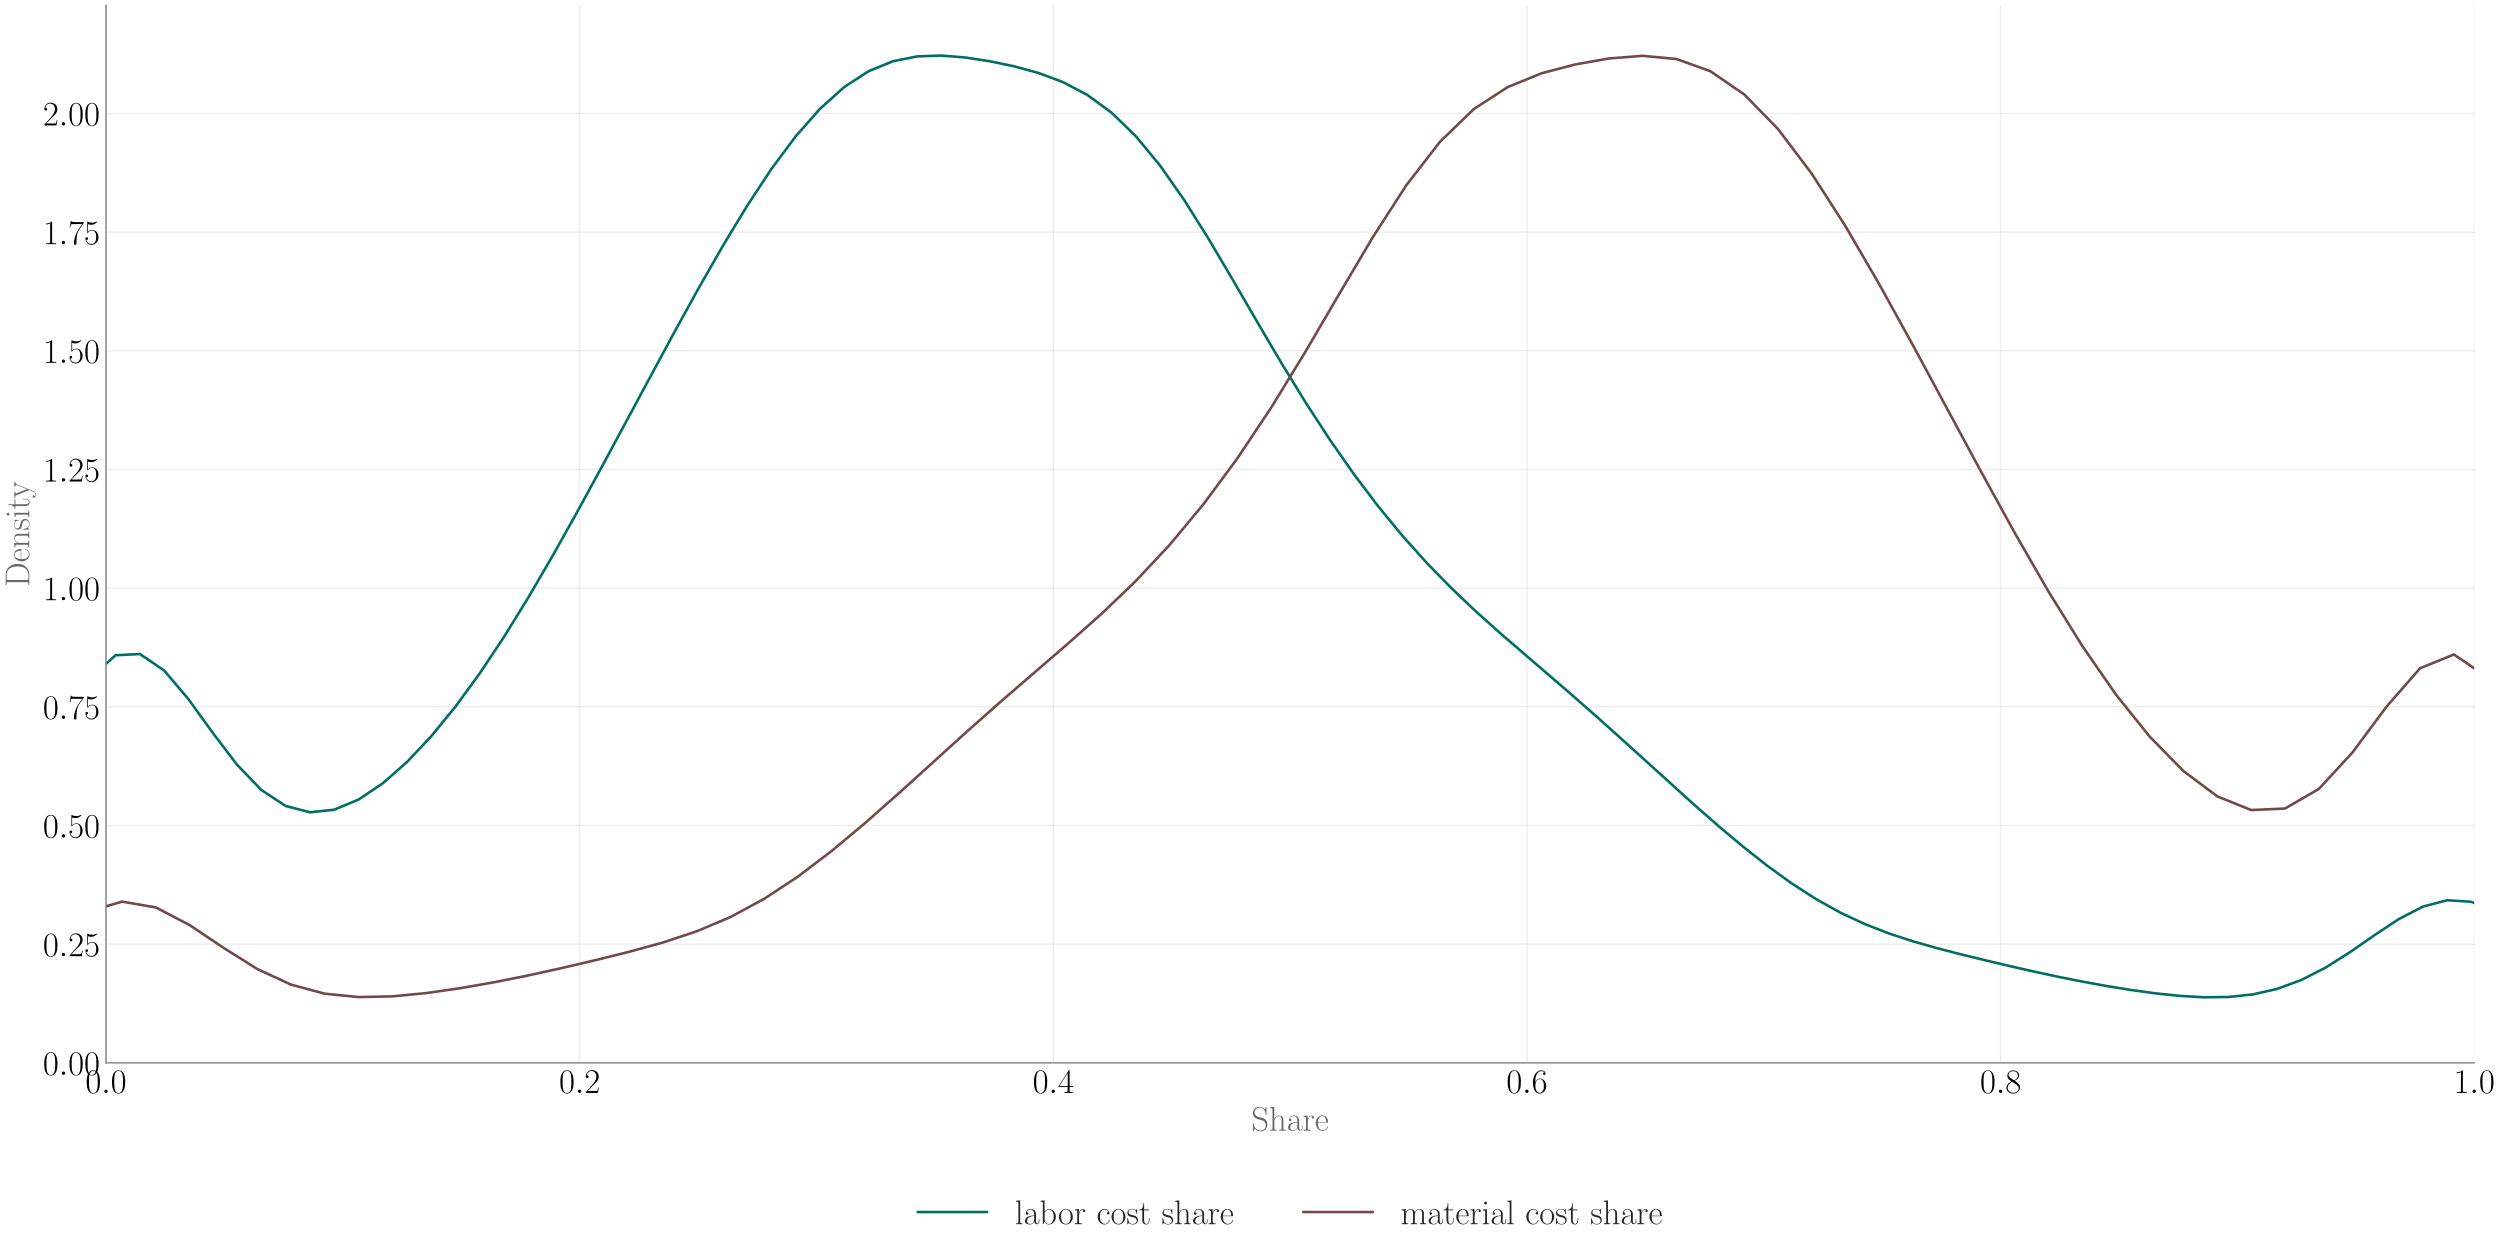
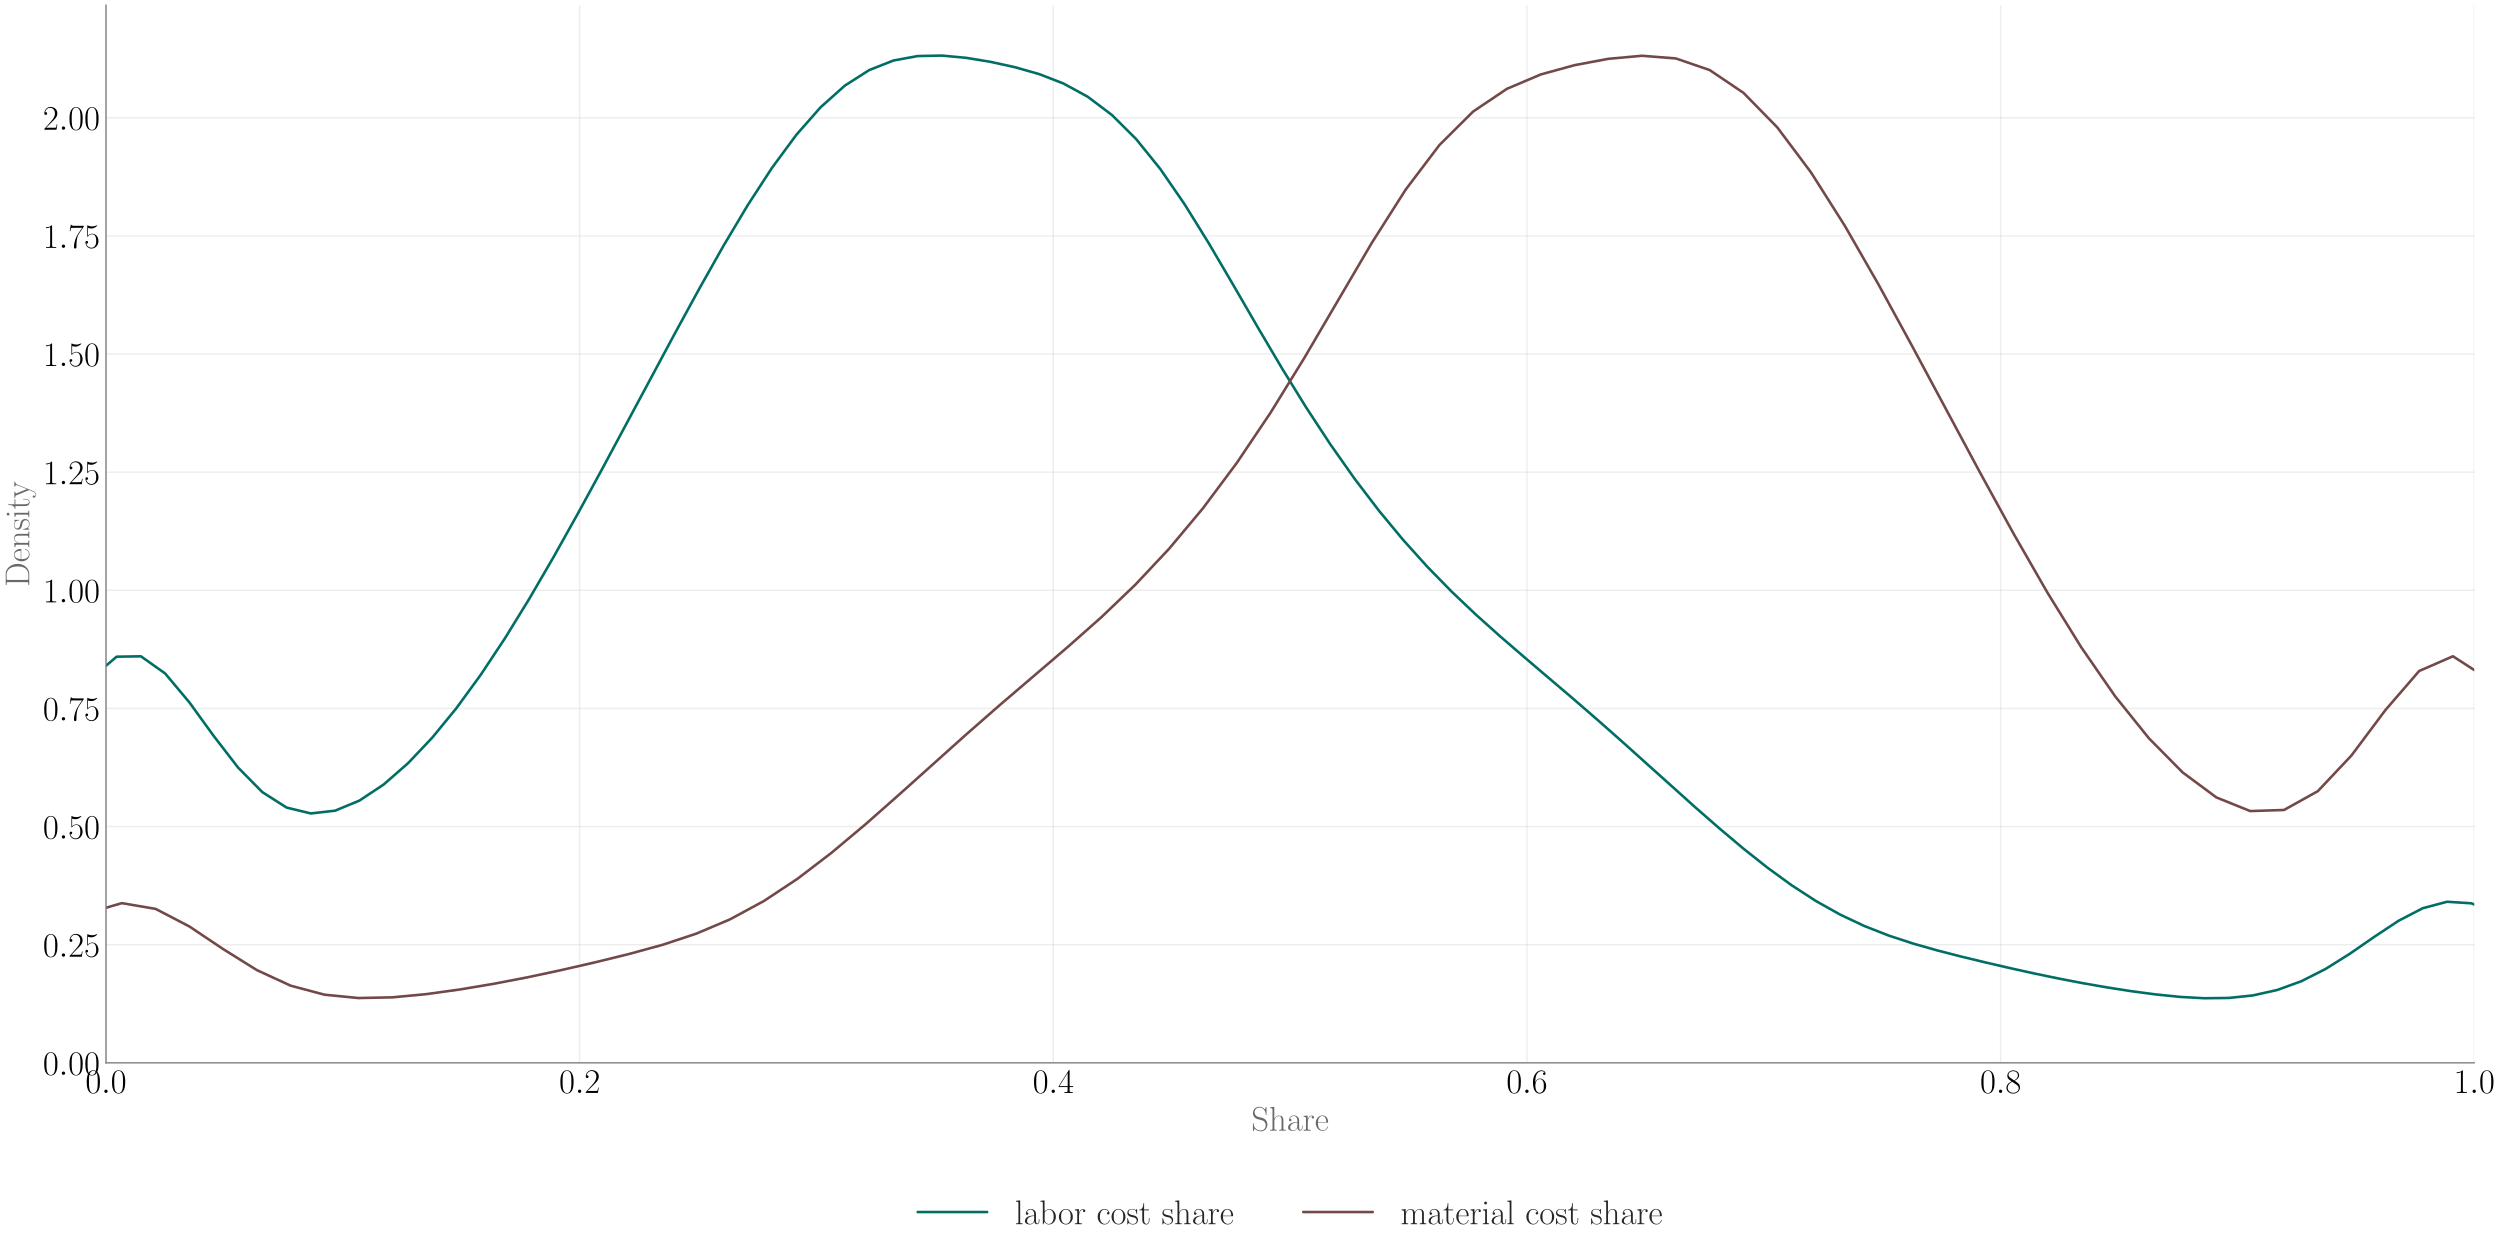
<svg xmlns="http://www.w3.org/2000/svg" xmlns:xlink="http://www.w3.org/1999/xlink" width="1440pt" height="720pt" viewBox="0 0 1440 720" version="1.1">
  <defs>
    <style type="text/css">*{stroke-linejoin: round; stroke-linecap: butt}</style>
  </defs>
  <g id="figure_1">
    <g id="patch_1">
      <path d="M 0 720  L 1440 720  L 1440 0  L 0 0  z " style="fill: #ffffff" />
    </g>
    <g id="axes_1">
      <g id="patch_2">
        <path d="M 61.047 612.198  L 1425.152 612.198  L 1425.152 3  L 61.047 3  z " style="fill: #ffffff" />
      </g>
      <g id="matplotlib.axis_1">
        <g id="xtick_1">
          <g id="line2d_1">
-             <path d="M 61.047 612.198  L 61.047 3  " clip-path="url(#pdbf2d3a4cf)" style="fill: none; stroke: #cccccc; stroke-opacity: 0.35; stroke-width: 0.8; stroke-linecap: round" />
+             <path d="M 61.047 612.198  L 61.047 3  " clip-path="url(#p438cb0ad70)" style="fill: none; stroke: #cccccc; stroke-opacity: 0.35; stroke-width: 0.8; stroke-linecap: round" />
          </g>
          <g id="text_1">
            <g transform="translate(49.19878 629.5353) scale(0.2 -0.2)">
              <defs>
                <path id="CMR17-30" d="M 2688 2025  C 2688 2416 2682 3080 2413 3591  C 2176 4039 1798 4198 1466 4198  C 1158 4198 768 4058 525 3597  C 269 3118 243 2524 243 2025  C 243 1661 250 1106 448 619  C 723 -39 1216 -128 1466 -128  C 1760 -128 2208 -7 2470 600  C 2662 1042 2688 1559 2688 2025  z M 1466 -26  C 1056 -26 813 325 723 812  C 653 1188 653 1738 653 2096  C 653 2588 653 2997 736 3387  C 858 3929 1216 4096 1466 4096  C 1728 4096 2067 3923 2189 3400  C 2272 3036 2278 2607 2278 2096  C 2278 1680 2278 1169 2202 792  C 2067 95 1690 -26 1466 -26  z " transform="scale(0.015625)" />
                <path id="CMMI12-3a" d="M 1178 307  C 1178 492 1024 619 870 619  C 685 619 557 466 557 313  C 557 128 710 0 864 0  C 1050 0 1178 153 1178 307  z " transform="scale(0.015625)" />
              </defs>
              <use xlink:href="#CMR17-30" transform="scale(0.996264)" />
              <use xlink:href="#CMMI12-3a" transform="translate(45.69048 0) scale(0.996264)" />
              <use xlink:href="#CMR17-30" transform="translate(72.78765 0) scale(0.996264)" />
            </g>
          </g>
        </g>
        <g id="xtick_2">
          <g id="line2d_2">
-             <path d="M 333.868 612.198  L 333.868 3  " clip-path="url(#pdbf2d3a4cf)" style="fill: none; stroke: #cccccc; stroke-opacity: 0.35; stroke-width: 0.8; stroke-linecap: round" />
+             <path d="M 333.868 612.198  L 333.868 3  " clip-path="url(#p438cb0ad70)" style="fill: none; stroke: #cccccc; stroke-opacity: 0.35; stroke-width: 0.8; stroke-linecap: round" />
          </g>
          <g id="text_2">
            <g transform="translate(322.0199 629.5353) scale(0.2 -0.2)">
              <defs>
                <path id="CMR17-32" d="M 2669 989  L 2554 989  C 2490 536 2438 459 2413 420  C 2381 369 1920 369 1830 369  L 602 369  C 832 619 1280 1072 1824 1597  C 2214 1967 2669 2402 2669 3035  C 2669 3790 2067 4224 1395 4224  C 691 4224 262 3604 262 3030  C 262 2780 448 2748 525 2748  C 589 2748 781 2787 781 3010  C 781 3207 614 3264 525 3264  C 486 3264 448 3258 422 3245  C 544 3790 915 4058 1306 4058  C 1862 4058 2227 3617 2227 3035  C 2227 2479 1901 2000 1536 1584  L 262 146  L 262 0  L 2515 0  L 2669 989  z " transform="scale(0.015625)" />
              </defs>
              <use xlink:href="#CMR17-30" transform="scale(0.996264)" />
              <use xlink:href="#CMMI12-3a" transform="translate(45.69048 0) scale(0.996264)" />
              <use xlink:href="#CMR17-32" transform="translate(72.78765 0) scale(0.996264)" />
            </g>
          </g>
        </g>
        <g id="xtick_3">
          <g id="line2d_3">
-             <path d="M 606.689 612.198  L 606.689 3  " clip-path="url(#pdbf2d3a4cf)" style="fill: none; stroke: #cccccc; stroke-opacity: 0.35; stroke-width: 0.8; stroke-linecap: round" />
+             <path d="M 606.689 612.198  L 606.689 3  " clip-path="url(#p438cb0ad70)" style="fill: none; stroke: #cccccc; stroke-opacity: 0.35; stroke-width: 0.8; stroke-linecap: round" />
          </g>
          <g id="text_3">
            <g transform="translate(594.8409 629.5353) scale(0.2 -0.2)">
              <defs>
                <path id="CMR17-34" d="M 2150 4122  C 2150 4256 2144 4256 2029 4256  L 128 1254  L 128 1088  L 1779 1088  L 1779 457  C 1779 224 1766 160 1318 160  L 1197 160  L 1197 0  C 1402 0 1747 0 1965 0  C 2182 0 2528 0 2733 0  L 2733 160  L 2611 160  C 2163 160 2150 224 2150 457  L 2150 1088  L 2803 1088  L 2803 1254  L 2150 1254  L 2150 4122  z M 1798 3703  L 1798 1254  L 256 1254  L 1798 3703  z " transform="scale(0.015625)" />
              </defs>
              <use xlink:href="#CMR17-30" transform="scale(0.996264)" />
              <use xlink:href="#CMMI12-3a" transform="translate(45.69048 0) scale(0.996264)" />
              <use xlink:href="#CMR17-34" transform="translate(72.78765 0) scale(0.996264)" />
            </g>
          </g>
        </g>
        <g id="xtick_4">
          <g id="line2d_4">
-             <path d="M 879.51 612.198  L 879.51 3  " clip-path="url(#pdbf2d3a4cf)" style="fill: none; stroke: #cccccc; stroke-opacity: 0.35; stroke-width: 0.8; stroke-linecap: round" />
+             <path d="M 879.51 612.198  L 879.51 3  " clip-path="url(#p438cb0ad70)" style="fill: none; stroke: #cccccc; stroke-opacity: 0.35; stroke-width: 0.8; stroke-linecap: round" />
          </g>
          <g id="text_4">
            <g transform="translate(867.662 629.5353) scale(0.2 -0.2)">
              <defs>
                <path id="CMR17-36" d="M 678 2176  C 678 3690 1395 4032 1811 4032  C 1946 4032 2272 4009 2400 3776  C 2298 3776 2106 3776 2106 3553  C 2106 3381 2246 3323 2336 3323  C 2394 3323 2566 3348 2566 3560  C 2566 3954 2246 4179 1805 4179  C 1043 4179 243 3390 243 1984  C 243 253 966 -128 1478 -128  C 2099 -128 2688 427 2688 1283  C 2688 2081 2170 2662 1517 2662  C 1126 2662 838 2407 678 1960  L 678 2176  z M 1478 25  C 691 25 691 1200 691 1436  C 691 1896 909 2560 1504 2560  C 1613 2560 1926 2560 2138 2120  C 2253 1870 2253 1609 2253 1289  C 2253 944 2253 690 2118 434  C 1978 171 1773 25 1478 25  z " transform="scale(0.015625)" />
              </defs>
              <use xlink:href="#CMR17-30" transform="scale(0.996264)" />
              <use xlink:href="#CMMI12-3a" transform="translate(45.69048 0) scale(0.996264)" />
              <use xlink:href="#CMR17-36" transform="translate(72.78765 0) scale(0.996264)" />
            </g>
          </g>
        </g>
        <g id="xtick_5">
          <g id="line2d_5">
-             <path d="M 1152.331 612.198  L 1152.331 3  " clip-path="url(#pdbf2d3a4cf)" style="fill: none; stroke: #cccccc; stroke-opacity: 0.35; stroke-width: 0.8; stroke-linecap: round" />
+             <path d="M 1152.331 612.198  L 1152.331 3  " clip-path="url(#p438cb0ad70)" style="fill: none; stroke: #cccccc; stroke-opacity: 0.35; stroke-width: 0.8; stroke-linecap: round" />
          </g>
          <g id="text_5">
            <g transform="translate(1140.483 629.5353) scale(0.2 -0.2)">
              <defs>
                <path id="CMR17-38" d="M 1741 2264  C 2144 2467 2554 2773 2554 3263  C 2554 3841 1990 4179 1472 4179  C 890 4179 378 3759 378 3180  C 378 3021 416 2747 666 2505  C 730 2442 998 2251 1171 2130  C 883 1983 211 1634 211 934  C 211 279 838 -128 1459 -128  C 2144 -128 2720 362 2720 1010  C 2720 1590 2330 1857 2074 2029  L 1741 2264  z M 902 2822  C 851 2854 595 3051 595 3351  C 595 3739 998 4032 1459 4032  C 1965 4032 2336 3676 2336 3262  C 2336 2669 1670 2331 1638 2331  C 1632 2331 1626 2331 1574 2370  L 902 2822  z M 2080 1519  C 2176 1449 2483 1240 2483 851  C 2483 381 2010 25 1472 25  C 890 25 448 438 448 940  C 448 1443 838 1862 1280 2060  L 2080 1519  z " transform="scale(0.015625)" />
              </defs>
              <use xlink:href="#CMR17-30" transform="scale(0.996264)" />
              <use xlink:href="#CMMI12-3a" transform="translate(45.69048 0) scale(0.996264)" />
              <use xlink:href="#CMR17-38" transform="translate(72.78765 0) scale(0.996264)" />
            </g>
          </g>
        </g>
        <g id="xtick_6">
          <g id="line2d_6">
-             <path d="M 1425.152 612.198  L 1425.152 3  " clip-path="url(#pdbf2d3a4cf)" style="fill: none; stroke: #cccccc; stroke-opacity: 0.35; stroke-width: 0.8; stroke-linecap: round" />
+             <path d="M 1425.152 612.198  L 1425.152 3  " clip-path="url(#p438cb0ad70)" style="fill: none; stroke: #cccccc; stroke-opacity: 0.35; stroke-width: 0.8; stroke-linecap: round" />
          </g>
          <g id="text_6">
            <g transform="translate(1413.304 629.5353) scale(0.2 -0.2)">
              <defs>
                <path id="CMR17-31" d="M 1702 4058  C 1702 4192 1696 4192 1606 4192  C 1357 3916 979 3827 621 3827  C 602 3827 570 3827 563 3808  C 557 3795 557 3782 557 3648  C 755 3648 1088 3686 1344 3839  L 1344 461  C 1344 236 1331 160 781 160  L 589 160  L 589 0  C 896 0 1216 0 1523 0  C 1830 0 2150 0 2458 0  L 2458 160  L 2266 160  C 1715 160 1702 230 1702 458  L 1702 4058  z " transform="scale(0.015625)" />
              </defs>
              <use xlink:href="#CMR17-31" transform="scale(0.996264)" />
              <use xlink:href="#CMMI12-3a" transform="translate(45.69048 0) scale(0.996264)" />
              <use xlink:href="#CMR17-30" transform="translate(72.78765 0) scale(0.996264)" />
            </g>
          </g>
        </g>
        <g id="text_7">
          <g style="fill: #696969" transform="translate(720.7745 651.2479) scale(0.2 -0.2)">
            <defs>
              <path id="CMR17-53" d="M 2803 4290  C 2803 4404 2797 4411 2758 4411  C 2720 4411 2707 4385 2682 4328  L 2490 3907  C 2246 4257 1875 4416 1472 4416  C 819 4416 294 3901 294 3253  C 294 3056 339 2776 557 2510  C 794 2218 1018 2167 1530 2033  C 1722 1982 2042 1899 2106 1874  C 2470 1722 2662 1341 2662 985  C 2662 527 2336 38 1779 38  C 1094 38 454 419 410 1311  C 403 1413 397 1419 352 1419  C 301 1419 294 1413 294 1285  L 294 -1  C 294 -115 301 -122 339 -122  C 384 -122 397 -90 486 108  C 493 127 493 140 614 381  C 934 -39 1472 -128 1779 -128  C 2477 -128 2970 451 2970 1124  C 2970 1454 2848 1708 2778 1823  C 2509 2230 2221 2306 1914 2382  C 1869 2402 1856 2402 1498 2490  C 1152 2579 1005 2624 845 2796  C 666 2992 602 3196 602 3399  C 602 3812 934 4263 1478 4263  C 2157 4263 2579 3786 2675 2993  C 2694 2878 2701 2872 2746 2872  C 2803 2872 2803 2891 2803 2999  L 2803 4290  z " transform="scale(0.015625)" />
              <path id="CMR17-68" d="M 2656 1933  C 2656 2259 2592 2790 1837 2790  C 1312 2790 1056 2368 979 2157  L 973 2157  L 973 4396  L 211 4326  L 211 4160  C 589 4160 646 4122 646 3817  L 646 426  C 646 184 621 153 211 153  L 211 -13  C 365 0 646 0 813 0  C 979 0 1267 0 1421 -13  L 1421 153  C 1011 153 986 178 986 428  L 986 1658  C 986 2247 1344 2688 1792 2688  C 2266 2688 2317 2266 2317 1958  L 2317 428  C 2317 184 2291 153 1882 153  L 1882 -13  C 2035 0 2317 0 2483 0  C 2650 0 2938 0 3091 -13  L 3091 153  C 2682 153 2656 178 2656 428  L 2656 1933  z " transform="scale(0.015625)" />
              <path id="CMR17-61" d="M 2304 1653  C 2304 2072 2304 2294 2035 2543  C 1798 2752 1523 2816 1306 2816  C 800 2816 435 2407 435 1971  C 435 1728 627 1728 666 1728  C 749 1728 896 1778 896 1954  C 896 2112 774 2181 666 2181  C 640 2181 608 2174 589 2168  C 723 2592 1069 2714 1293 2714  C 1613 2714 1965 2429 1965 1885  L 1965 1600  C 1587 1600 1133 1549 774 1357  C 371 1133 256 813 256 570  C 256 77 832 -64 1171 -64  C 1523 -64 1850 139 1990 511  C 2003 233 2182 -18 2464 -18  C 2598 -18 2938 70 2938 567  L 2938 920  L 2822 920  L 2822 562  C 2822 178 2650 128 2566 128  C 2304 128 2304 458 2304 738  L 2304 1653  z M 1965 870  C 1965 317 1568 38 1216 38  C 896 38 646 275 646 570  C 646 761 730 1100 1101 1305  C 1408 1478 1760 1504 1965 1504  L 1965 870  z " transform="scale(0.015625)" />
              <path id="CMR17-72" d="M 960 1497  C 960 2112 1222 2688 1702 2688  C 1747 2688 1792 2682 1837 2662  C 1837 2662 1696 2617 1696 2452  C 1696 2298 1818 2234 1914 2234  C 1990 2234 2131 2279 2131 2458  C 2131 2663 1926 2790 1709 2790  C 1222 2790 1011 2317 947 2093  L 941 2093  L 941 2790  L 198 2720  L 198 2554  C 576 2554 634 2515 634 2208  L 634 428  C 634 184 608 153 198 153  L 198 -13  C 352 0 646 0 813 0  C 998 0 1325 0 1498 -13  L 1498 153  C 1037 153 960 153 960 440  L 960 1497  z " transform="scale(0.015625)" />
              <path id="CMR17-65" d="M 2438 1472  C 2464 1498 2464 1511 2464 1576  C 2464 2238 2118 2816 1389 2816  C 710 2816 173 2169 173 1383  C 173 551 781 -64 1459 -64  C 2176 -64 2458 607 2458 740  C 2458 784 2419 784 2406 784  C 2362 784 2355 771 2330 696  C 2189 265 1837 51 1504 51  C 1229 51 954 203 781 480  C 582 803 582 1176 582 1472  L 2438 1472  z M 589 1568  C 634 2505 1126 2714 1382 2714  C 1818 2714 2112 2297 2118 1568  L 589 1568  z " transform="scale(0.015625)" />
            </defs>
            <use xlink:href="#CMR17-53" transform="scale(0.996264)" />
            <use xlink:href="#CMR17-68" transform="translate(50.89537 0) scale(0.996264)" />
            <use xlink:href="#CMR17-61" transform="translate(101.7907 0) scale(0.996264)" />
            <use xlink:href="#CMR17-72" transform="translate(147.4812 0) scale(0.996264)" />
            <use xlink:href="#CMR17-65" transform="translate(182.762 0) scale(0.996264)" />
          </g>
        </g>
      </g>
      <g id="matplotlib.axis_2">
        <g id="ytick_1">
          <g id="line2d_7">
-             <path d="M 61.047 612.198  L 1425.152 612.198  " clip-path="url(#pdbf2d3a4cf)" style="fill: none; stroke: #cccccc; stroke-opacity: 0.35; stroke-width: 0.8; stroke-linecap: round" />
+             <path d="M 61.047 612.198  L 1425.152 612.198  " clip-path="url(#p438cb0ad70)" style="fill: none; stroke: #cccccc; stroke-opacity: 0.35; stroke-width: 0.8; stroke-linecap: round" />
          </g>
          <g id="text_8">
            <g transform="translate(24.71287 619.1168) scale(0.2 -0.2)">
              <use xlink:href="#CMR17-30" transform="scale(0.996264)" />
              <use xlink:href="#CMMI12-3a" transform="translate(45.69048 0) scale(0.996264)" />
              <use xlink:href="#CMR17-30" transform="translate(72.78765 0) scale(0.996264)" />
              <use xlink:href="#CMR17-30" transform="translate(118.4781 0) scale(0.996264)" />
            </g>
          </g>
        </g>
        <g id="ytick_2">
          <g id="line2d_8">
-             <path d="M 61.047 543.844  L 1425.152 543.844  " clip-path="url(#pdbf2d3a4cf)" style="fill: none; stroke: #cccccc; stroke-opacity: 0.35; stroke-width: 0.8; stroke-linecap: round" />
+             <path d="M 61.047 544.151  L 1425.152 544.151  " clip-path="url(#p438cb0ad70)" style="fill: none; stroke: #cccccc; stroke-opacity: 0.35; stroke-width: 0.8; stroke-linecap: round" />
          </g>
          <g id="text_9">
-             <g transform="translate(24.71287 550.7623) scale(0.2 -0.2)">
+             <g transform="translate(24.71287 551.0694) scale(0.2 -0.2)">
              <defs>
                <path id="CMR17-35" d="M 730 3692  C 794 3666 1056 3584 1325 3584  C 1920 3584 2246 3911 2432 4100  C 2432 4157 2432 4192 2394 4192  C 2387 4192 2374 4192 2323 4163  C 2099 4058 1837 3973 1517 3973  C 1325 3973 1037 3999 723 4139  C 653 4171 640 4171 634 4171  C 602 4171 595 4164 595 4037  L 595 2203  C 595 2089 595 2057 659 2057  C 691 2057 704 2070 736 2114  C 941 2401 1222 2522 1542 2522  C 1766 2522 2246 2382 2246 1289  C 2246 1085 2246 715 2054 421  C 1894 159 1645 25 1370 25  C 947 25 518 320 403 814  C 429 807 480 795 506 795  C 589 795 749 840 749 1038  C 749 1210 627 1280 506 1280  C 358 1280 262 1190 262 1011  C 262 454 704 -128 1382 -128  C 2042 -128 2669 440 2669 1264  C 2669 2030 2170 2624 1549 2624  C 1222 2624 947 2503 730 2274  L 730 3692  z " transform="scale(0.015625)" />
              </defs>
              <use xlink:href="#CMR17-30" transform="scale(0.996264)" />
              <use xlink:href="#CMMI12-3a" transform="translate(45.69048 0) scale(0.996264)" />
              <use xlink:href="#CMR17-32" transform="translate(72.78765 0) scale(0.996264)" />
              <use xlink:href="#CMR17-35" transform="translate(118.4781 0) scale(0.996264)" />
            </g>
          </g>
        </g>
        <g id="ytick_3">
          <g id="line2d_9">
-             <path d="M 61.047 475.489  L 1425.152 475.489  " clip-path="url(#pdbf2d3a4cf)" style="fill: none; stroke: #cccccc; stroke-opacity: 0.35; stroke-width: 0.8; stroke-linecap: round" />
+             <path d="M 61.047 476.104  L 1425.152 476.104  " clip-path="url(#p438cb0ad70)" style="fill: none; stroke: #cccccc; stroke-opacity: 0.35; stroke-width: 0.8; stroke-linecap: round" />
          </g>
          <g id="text_10">
-             <g transform="translate(24.71287 482.4079) scale(0.2 -0.2)">
+             <g transform="translate(24.71287 483.0221) scale(0.2 -0.2)">
              <use xlink:href="#CMR17-30" transform="scale(0.996264)" />
              <use xlink:href="#CMMI12-3a" transform="translate(45.69048 0) scale(0.996264)" />
              <use xlink:href="#CMR17-35" transform="translate(72.78765 0) scale(0.996264)" />
              <use xlink:href="#CMR17-30" transform="translate(118.4781 0) scale(0.996264)" />
            </g>
          </g>
        </g>
        <g id="ytick_4">
          <g id="line2d_10">
-             <path d="M 61.047 407.135  L 1425.152 407.135  " clip-path="url(#pdbf2d3a4cf)" style="fill: none; stroke: #cccccc; stroke-opacity: 0.35; stroke-width: 0.8; stroke-linecap: round" />
+             <path d="M 61.047 408.056  L 1425.152 408.056  " clip-path="url(#p438cb0ad70)" style="fill: none; stroke: #cccccc; stroke-opacity: 0.35; stroke-width: 0.8; stroke-linecap: round" />
          </g>
          <g id="text_11">
-             <g transform="translate(24.71287 414.0534) scale(0.2 -0.2)">
+             <g transform="translate(24.71287 414.9747) scale(0.2 -0.2)">
              <defs>
                <path id="CMR17-37" d="M 2886 3941  L 2886 4081  L 1382 4081  C 634 4081 621 4165 595 4288  L 480 4288  L 294 3094  L 410 3094  C 429 3215 474 3540 550 3661  C 589 3712 1062 3712 1171 3712  L 2579 3712  L 1869 2661  C 1395 1954 1069 999 1069 165  C 1069 89 1069 -128 1299 -128  C 1530 -128 1530 89 1530 171  L 1530 465  C 1530 1508 1709 2196 2003 2636  L 2886 3941  z " transform="scale(0.015625)" />
              </defs>
              <use xlink:href="#CMR17-30" transform="scale(0.996264)" />
              <use xlink:href="#CMMI12-3a" transform="translate(45.69048 0) scale(0.996264)" />
              <use xlink:href="#CMR17-37" transform="translate(72.78765 0) scale(0.996264)" />
              <use xlink:href="#CMR17-35" transform="translate(118.4781 0) scale(0.996264)" />
            </g>
          </g>
        </g>
        <g id="ytick_5">
          <g id="line2d_11">
-             <path d="M 61.047 338.78  L 1425.152 338.78  " clip-path="url(#pdbf2d3a4cf)" style="fill: none; stroke: #cccccc; stroke-opacity: 0.35; stroke-width: 0.8; stroke-linecap: round" />
+             <path d="M 61.047 340.009  L 1425.152 340.009  " clip-path="url(#p438cb0ad70)" style="fill: none; stroke: #cccccc; stroke-opacity: 0.35; stroke-width: 0.8; stroke-linecap: round" />
          </g>
          <g id="text_12">
-             <g transform="translate(24.71287 345.699) scale(0.2 -0.2)">
+             <g transform="translate(24.71287 346.9274) scale(0.2 -0.2)">
              <use xlink:href="#CMR17-31" transform="scale(0.996264)" />
              <use xlink:href="#CMMI12-3a" transform="translate(45.69048 0) scale(0.996264)" />
              <use xlink:href="#CMR17-30" transform="translate(72.78765 0) scale(0.996264)" />
              <use xlink:href="#CMR17-30" transform="translate(118.4781 0) scale(0.996264)" />
            </g>
          </g>
        </g>
        <g id="ytick_6">
          <g id="line2d_12">
-             <path d="M 61.047 270.426  L 1425.152 270.426  " clip-path="url(#pdbf2d3a4cf)" style="fill: none; stroke: #cccccc; stroke-opacity: 0.35; stroke-width: 0.8; stroke-linecap: round" />
+             <path d="M 61.047 271.962  L 1425.152 271.962  " clip-path="url(#p438cb0ad70)" style="fill: none; stroke: #cccccc; stroke-opacity: 0.35; stroke-width: 0.8; stroke-linecap: round" />
          </g>
          <g id="text_13">
-             <g transform="translate(24.71287 277.3445) scale(0.2 -0.2)">
+             <g transform="translate(24.71287 278.88) scale(0.2 -0.2)">
              <use xlink:href="#CMR17-31" transform="scale(0.996264)" />
              <use xlink:href="#CMMI12-3a" transform="translate(45.69048 0) scale(0.996264)" />
              <use xlink:href="#CMR17-32" transform="translate(72.78765 0) scale(0.996264)" />
              <use xlink:href="#CMR17-35" transform="translate(118.4781 0) scale(0.996264)" />
            </g>
          </g>
        </g>
        <g id="ytick_7">
          <g id="line2d_13">
-             <path d="M 61.047 202.072  L 1425.152 202.072  " clip-path="url(#pdbf2d3a4cf)" style="fill: none; stroke: #cccccc; stroke-opacity: 0.35; stroke-width: 0.8; stroke-linecap: round" />
+             <path d="M 61.047 203.914  L 1425.152 203.914  " clip-path="url(#p438cb0ad70)" style="fill: none; stroke: #cccccc; stroke-opacity: 0.35; stroke-width: 0.8; stroke-linecap: round" />
          </g>
          <g id="text_14">
-             <g transform="translate(24.71287 208.99) scale(0.2 -0.2)">
+             <g transform="translate(24.71287 210.8327) scale(0.2 -0.2)">
              <use xlink:href="#CMR17-31" transform="scale(0.996264)" />
              <use xlink:href="#CMMI12-3a" transform="translate(45.69048 0) scale(0.996264)" />
              <use xlink:href="#CMR17-35" transform="translate(72.78765 0) scale(0.996264)" />
              <use xlink:href="#CMR17-30" transform="translate(118.4781 0) scale(0.996264)" />
            </g>
          </g>
        </g>
        <g id="ytick_8">
          <g id="line2d_14">
-             <path d="M 61.047 133.717  L 1425.152 133.717  " clip-path="url(#pdbf2d3a4cf)" style="fill: none; stroke: #cccccc; stroke-opacity: 0.35; stroke-width: 0.8; stroke-linecap: round" />
+             <path d="M 61.047 135.867  L 1425.152 135.867  " clip-path="url(#p438cb0ad70)" style="fill: none; stroke: #cccccc; stroke-opacity: 0.35; stroke-width: 0.8; stroke-linecap: round" />
          </g>
          <g id="text_15">
-             <g transform="translate(24.71287 140.6356) scale(0.2 -0.2)">
+             <g transform="translate(24.71287 142.7853) scale(0.2 -0.2)">
              <use xlink:href="#CMR17-31" transform="scale(0.996264)" />
              <use xlink:href="#CMMI12-3a" transform="translate(45.69048 0) scale(0.996264)" />
              <use xlink:href="#CMR17-37" transform="translate(72.78765 0) scale(0.996264)" />
              <use xlink:href="#CMR17-35" transform="translate(118.4781 0) scale(0.996264)" />
            </g>
          </g>
        </g>
        <g id="ytick_9">
          <g id="line2d_15">
-             <path d="M 61.047 65.363  L 1425.152 65.363  " clip-path="url(#pdbf2d3a4cf)" style="fill: none; stroke: #cccccc; stroke-opacity: 0.35; stroke-width: 0.8; stroke-linecap: round" />
+             <path d="M 61.047 67.819  L 1425.152 67.819  " clip-path="url(#p438cb0ad70)" style="fill: none; stroke: #cccccc; stroke-opacity: 0.35; stroke-width: 0.8; stroke-linecap: round" />
          </g>
          <g id="text_16">
-             <g transform="translate(24.71287 72.28112) scale(0.2 -0.2)">
+             <g transform="translate(24.71287 74.73796) scale(0.2 -0.2)">
              <use xlink:href="#CMR17-32" transform="scale(0.996264)" />
              <use xlink:href="#CMMI12-3a" transform="translate(45.69048 0) scale(0.996264)" />
              <use xlink:href="#CMR17-30" transform="translate(72.78765 0) scale(0.996264)" />
              <use xlink:href="#CMR17-30" transform="translate(118.4781 0) scale(0.996264)" />
            </g>
          </g>
        </g>
        <g id="text_17">
          <g style="fill: #696969" transform="translate(16.83724 337.9411) rotate(-90) scale(0.2 -0.2)">
            <defs>
              <path id="CMR17-44" d="M 333 4352  L 333 4186  C 774 4186 845 4186 845 3900  L 845 452  C 845 166 774 166 333 166  L 333 0  L 2368 0  C 3398 0 4224 943 4224 2141  C 4224 3346 3411 4352 2368 4352  L 333 4352  z M 1523 166  C 1267 166 1254 197 1254 414  L 1254 3938  C 1254 4155 1267 4186 1523 4186  L 2240 4186  C 2771 4186 3750 3874 3750 2141  C 3750 1242 3488 879 3366 707  C 3213 510 2848 166 2240 166  L 1523 166  z " transform="scale(0.015625)" />
              <path id="CMR17-6e" d="M 2656 1933  C 2656 2259 2592 2790 1837 2790  C 1331 2790 1069 2400 973 2144  L 966 2144  L 966 2790  L 211 2720  L 211 2554  C 589 2554 646 2515 646 2208  L 646 428  C 646 184 621 153 211 153  L 211 -13  C 365 0 646 0 813 0  C 979 0 1267 0 1421 -13  L 1421 153  C 1011 153 986 178 986 428  L 986 1658  C 986 2247 1344 2688 1792 2688  C 2266 2688 2317 2266 2317 1958  L 2317 428  C 2317 184 2291 153 1882 153  L 1882 -13  C 2035 0 2317 0 2483 0  C 2650 0 2938 0 3091 -13  L 3091 153  C 2682 153 2656 178 2656 428  L 2656 1933  z " transform="scale(0.015625)" />
              <path id="CMR17-73" d="M 1978 2697  C 1978 2813 1971 2819 1933 2819  C 1907 2819 1901 2813 1824 2717  C 1805 2691 1747 2626 1728 2601  C 1523 2819 1235 2819 1126 2819  C 416 2819 160 2447 160 2076  C 160 1498 813 1365 998 1325  C 1402 1243 1542 1217 1677 1101  C 1760 1025 1901 884 1901 654  C 1901 384 1747 38 1158 38  C 602 38 403 460 288 1021  C 269 1110 269 1117 218 1117  C 166 1117 160 1110 160 983  L 160 63  C 160 -51 166 -58 205 -58  C 237 -58 243 -51 275 0  C 314 57 410 211 448 276  C 576 103 800 -64 1158 -64  C 1792 -64 2131 283 2131 784  C 2131 1112 1958 1285 1875 1362  C 1683 1561 1459 1606 1190 1657  C 838 1735 390 1825 390 2217  C 390 2383 480 2737 1126 2737  C 1811 2737 1850 2094 1862 1888  C 1869 1856 1901 1849 1920 1849  C 1978 1849 1978 1869 1978 1978  L 1978 2697  z " transform="scale(0.015625)" />
              <path id="CMR17-69" d="M 992 3909  C 992 4049 877 4170 730 4170  C 589 4170 467 4056 467 3909  C 467 3769 582 3648 730 3648  C 870 3648 992 3763 992 3909  z M 243 2706  L 243 2541  C 602 2541 653 2502 653 2197  L 653 427  C 653 184 627 153 218 153  L 218 -13  C 371 0 646 0 806 0  C 960 0 1222 0 1370 -13  L 1370 153  C 992 153 979 191 979 420  L 979 2776  L 243 2706  z " transform="scale(0.015625)" />
              <path id="CMR17-74" d="M 966 2560  L 1862 2560  L 1862 2725  L 966 2725  L 966 3904  L 851 3904  C 838 3245 614 2668 70 2668  L 70 2560  L 627 2560  L 627 771  C 627 650 627 -64 1370 -64  C 1747 -64 1965 306 1965 777  L 1965 1140  L 1850 1140  L 1850 783  C 1850 344 1677 51 1408 51  C 1222 51 966 178 966 758  L 966 2560  z " transform="scale(0.015625)" />
              <path id="CMR17-79" d="M 2496 2197  C 2656 2586 2944 2586 3034 2586  L 3034 2752  C 2912 2752 2752 2752 2630 2752  C 2496 2752 2285 2752 2157 2758  L 2157 2592  C 2400 2573 2406 2394 2406 2343  C 2406 2280 2394 2248 2362 2171  L 1664 449  L 902 2306  C 870 2382 870 2426 870 2433  C 870 2573 1018 2586 1171 2586  L 1171 2758  C 1018 2752 742 2752 582 2752  C 410 2752 205 2752 64 2758  L 64 2586  C 410 2586 448 2554 531 2350  L 1485 15  C 1197 -738 1030 -1178 627 -1178  C 557 -1178 397 -1159 282 -1044  C 429 -1031 493 -942 493 -833  C 493 -725 416 -629 288 -629  C 147 -629 77 -725 77 -840  C 77 -1095 339 -1280 627 -1280  C 998 -1280 1229 -922 1357 -604  L 2496 2197  z " transform="scale(0.015625)" />
            </defs>
            <use xlink:href="#CMR17-44" transform="scale(0.996264)" />
            <use xlink:href="#CMR17-65" transform="translate(70.39356 0) scale(0.996264)" />
            <use xlink:href="#CMR17-6e" transform="translate(110.8792 0) scale(0.996264)" />
            <use xlink:href="#CMR17-73" transform="translate(161.7746 0) scale(0.996264)" />
            <use xlink:href="#CMR17-69" transform="translate(197.5759 0) scale(0.996264)" />
            <use xlink:href="#CMR17-74" transform="translate(222.447 0) scale(0.996264)" />
            <use xlink:href="#CMR17-79" transform="translate(255.1253 0) scale(0.996264)" />
          </g>
        </g>
      </g>
      <g id="line2d_16">
-         <path d="M -1 506.926  L 10.66 478.648  L 24.649 444.039  L 38.638 413.028  L 52.626 389.825  L 66.615 377.421  L 80.604 376.711  L 94.593 386.256  L 108.582 402.775  L 122.571 422.148  L 136.559 440.504  L 150.548 455.027  L 164.537 464.245  L 178.526 467.87  L 192.515 466.377  L 206.504 460.554  L 220.492 451.175  L 234.481 438.849  L 248.47 423.988  L 262.459 406.866  L 276.448 387.683  L 290.437 366.637  L 304.425 343.97  L 318.414 319.974  L 332.403 294.985  L 346.392 269.339  L 388.358 191.454  L 402.347 166.116  L 416.336 141.665  L 430.325 118.563  L 444.314 97.342  L 458.303 78.552  L 472.291 62.693  L 486.28 50.133  L 500.269 41.036  L 514.258 35.287  L 528.247 32.488  L 542.236 32.01  L 556.224 33.145  L 570.213 35.308  L 584.202 38.226  L 598.191 42.036  L 612.18 47.251  L 626.169 54.606  L 640.157 64.816  L 654.146 78.353  L 668.135 95.29  L 682.124 115.261  L 696.113 137.542  L 710.102 161.211  L 724.09 185.324  L 738.079 209.077  L 752.068 231.883  L 766.057 253.381  L 780.046 273.399  L 794.035 291.888  L 808.023 308.875  L 822.012 324.452  L 836.001 338.772  L 849.99 352.059  L 863.979 364.599  L 891.956 388.682  L 905.945 400.752  L 919.934 413.044  L 933.923 425.574  L 975.889 463.56  L 989.878 475.816  L 1003.867 487.564  L 1017.856 498.601  L 1031.845 508.723  L 1045.834 517.745  L 1059.822 525.55  L 1073.811 532.129  L 1087.8 537.599  L 1101.789 542.185  L 1115.778 546.158  L 1129.767 549.769  L 1143.755 553.188  L 1157.744 556.488  L 1171.733 559.662  L 1185.722 562.667  L 1199.711 565.455  L 1213.7 567.997  L 1227.688 570.259  L 1241.677 572.182  L 1255.666 573.643  L 1269.655 574.436  L 1283.644 574.269  L 1297.633 572.782  L 1311.621 569.607  L 1325.61 564.465  L 1339.599 557.305  L 1353.588 548.458  L 1367.577 538.746  L 1381.566 529.469  L 1395.554 522.22  L 1409.543 518.531  L 1423.532 519.463  L 1437.521 525.266  L 1441 527.754  L 1441 527.754  " clip-path="url(#pdbf2d3a4cf)" style="fill: none; stroke: #006e64; stroke-width: 1.5; stroke-linecap: round" />
+         <path d="M -1 508.004  L 11.251 478.257  L 25.233 443.739  L 39.215 412.973  L 53.198 390.167  L 67.18 378.255  L 81.162 378.031  L 95.145 387.945  L 109.127 404.633  L 123.11 423.948  L 137.092 442.064  L 151.074 456.254  L 165.057 465.149  L 179.039 468.544  L 193.021 466.951  L 207.004 461.149  L 220.986 451.871  L 234.969 439.671  L 248.951 424.913  L 262.933 407.844  L 276.916 388.66  L 290.898 367.577  L 304.881 344.86  L 318.863 320.827  L 332.845 295.819  L 346.828 270.162  L 388.775 191.952  L 402.757 166.339  L 416.74 141.553  L 430.722 118.115  L 444.704 96.62  L 458.687 77.665  L 472.669 61.772  L 486.651 49.301  L 500.634 40.381  L 514.616 34.854  L 528.599 32.282  L 542.581 32.01  L 556.563 33.319  L 570.546 35.632  L 584.528 38.692  L 598.51 42.661  L 612.493 48.078  L 626.475 55.693  L 640.458 66.228  L 654.44 80.136  L 668.422 97.457  L 682.405 117.78  L 696.387 140.335  L 710.37 164.164  L 724.352 188.314  L 738.334 211.995  L 752.317 234.652  L 766.299 255.967  L 780.281 275.806  L 794.264 294.147  L 808.246 311.031  L 822.229 326.547  L 836.211 340.837  L 850.193 354.105  L 864.176 366.616  L 878.158 378.665  L 906.123 402.47  L 920.105 414.593  L 934.088 426.949  L 976.035 464.609  L 990.017 476.857  L 1003.999 488.635  L 1017.982 499.725  L 1031.964 509.902  L 1045.947 518.97  L 1059.929 526.808  L 1073.911 533.406  L 1087.894 538.885  L 1101.876 543.472  L 1115.858 547.438  L 1129.841 551.028  L 1143.823 554.407  L 1157.806 557.643  L 1171.788 560.732  L 1185.77 563.636  L 1199.753 566.318  L 1213.735 568.757  L 1227.718 570.933  L 1241.7 572.79  L 1255.682 574.209  L 1269.665 574.986  L 1283.647 574.827  L 1297.629 573.373  L 1311.612 570.253  L 1325.594 565.181  L 1339.577 558.096  L 1353.559 549.316  L 1367.541 539.651  L 1381.524 530.394  L 1395.506 523.135  L 1409.488 519.414  L 1423.471 520.299  L 1437.453 526.045  L 1441 528.568  L 1441 528.568  " clip-path="url(#p438cb0ad70)" style="fill: none; stroke: #006e64; stroke-width: 1.5; stroke-linecap: round" />
      </g>
      <g id="line2d_17">
-         <path d="M -1 569.187  L 31.397 538.758  L 50.863 524.996  L 70.329 519.341  L 89.794 522.688  L 109.26 532.871  L 128.726 545.95  L 148.192 558.146  L 167.657 567.16  L 187.123 572.377  L 206.589 574.313  L 226.055 573.903  L 245.52 572.01  L 264.986 569.216  L 284.452 565.813  L 303.918 561.923  L 323.383 557.64  L 342.849 553.077  L 362.315 548.253  L 381.781 542.907  L 401.246 536.461  L 420.712 528.224  L 440.178 517.721  L 459.644 504.9  L 479.109 490.092  L 498.575 473.817  L 518.041 456.612  L 556.972 421.366  L 576.438 404.106  L 615.37 370.531  L 634.835 353.238  L 654.301 334.566  L 673.767 313.777  L 693.233 290.36  L 712.698 264.052  L 732.164 234.839  L 751.63 203.094  L 771.096 169.841  L 790.562 136.915  L 810.027 106.729  L 829.493 81.58  L 848.959 62.788  L 868.425 50.166  L 887.89 42.23  L 907.356 37.107  L 926.822 33.662  L 946.288 32.152  L 965.753 34.02  L 985.219 41.039  L 1004.685 54.412  L 1024.151 74.341  L 1043.616 100.113  L 1063.082 130.446  L 1082.548 163.897  L 1102.014 199.172  L 1140.945 271.402  L 1160.411 306.814  L 1179.877 340.644  L 1199.342 372  L 1218.808 400.106  L 1238.274 424.358  L 1257.74 444.186  L 1277.205 458.742  L 1296.671 466.584  L 1316.137 465.717  L 1335.603 454.471  L 1355.068 433.382  L 1374.534 407.161  L 1394 384.875  L 1413.466 376.979  L 1432.931 390.229  L 1441 404.139  L 1441 404.139  " clip-path="url(#pdbf2d3a4cf)" style="fill: none; stroke: #734848; stroke-width: 1.5; stroke-linecap: round" />
+         <path d="M -1 569.787  L 31.27 539.63  L 50.729 525.88  L 70.188 520.204  L 89.647 523.518  L 109.107 533.661  L 128.566 546.689  L 148.025 558.823  L 167.484 567.774  L 186.943 572.945  L 206.403 574.865  L 225.862 574.476  L 245.321 572.645  L 264.78 569.956  L 284.24 566.692  L 303.699 562.952  L 323.158 558.801  L 342.617 554.334  L 362.076 549.563  L 381.536 544.241  L 400.995 537.804  L 420.454 529.565  L 439.913 519.038  L 459.372 506.166  L 478.832 491.295  L 498.291 474.986  L 517.75 457.821  L 556.669 422.921  L 576.128 405.894  L 615.046 372.632  L 634.505 355.397  L 653.965 336.766  L 673.424 316.053  L 692.883 292.788  L 712.342 266.711  L 731.801 237.761  L 751.261 206.218  L 790.179 139.865  L 809.638 109.251  L 829.098 83.55  L 848.557 64.212  L 868.016 51.145  L 887.475 42.892  L 906.934 37.539  L 926.394 33.881  L 945.853 32.116  L 965.312 33.668  L 984.771 40.354  L 1004.231 53.476  L 1023.69 73.35  L 1043.149 99.316  L 1062.608 130.046  L 1082.067 163.955  L 1101.527 199.598  L 1140.445 272.106  L 1159.904 307.547  L 1179.363 341.431  L 1198.823 372.864  L 1218.282 401.013  L 1237.741 425.218  L 1257.2 444.913  L 1276.66 459.335  L 1296.119 467.179  L 1315.578 466.547  L 1335.037 455.736  L 1354.496 435.086  L 1373.956 409.044  L 1393.415 386.512  L 1412.874 378.012  L 1432.333 390.558  L 1441 405.268  L 1441 405.268  " clip-path="url(#p438cb0ad70)" style="fill: none; stroke: #734848; stroke-width: 1.5; stroke-linecap: round" />
      </g>
      <g id="patch_3">
        <path d="M 61.047 612.198  L 61.047 3  " style="fill: none; stroke: #808080; stroke-width: 0.8; stroke-linejoin: miter; stroke-linecap: square" />
      </g>
      <g id="patch_4">
        <path d="M 61.047 612.198  L 1425.152 612.198  " style="fill: none; stroke: #808080; stroke-width: 0.8; stroke-linejoin: miter; stroke-linecap: square" />
      </g>
      <g id="legend_1">
        <g id="patch_5">
          <path d="M 524.575 716.994  L 961.624 716.994  Q 965.624 716.994 965.624 712.994  L 965.624 687.118  Q 965.624 683.118 961.624 683.118  L 524.575 683.118  Q 520.575 683.118 520.575 687.118  L 520.575 712.994  Q 520.575 716.994 524.575 716.994  z " style="fill: #ffffff; opacity: 0.8" />
        </g>
        <g id="line2d_18">
          <path d="M 528.575 698.118  L 548.575 698.118  L 568.575 698.118  " style="fill: none; stroke: #006e64; stroke-width: 1.5; stroke-linecap: round" />
        </g>
        <g id="text_18">
          <g style="fill: #262626" transform="translate(584.5745 705.1181) scale(0.2 -0.2)">
            <defs>
              <path id="CMR17-6c" d="M 979 4396  L 218 4326  L 218 4160  C 595 4160 653 4122 653 3817  L 653 426  C 653 184 627 153 218 153  L 218 -13  C 371 0 653 0 813 0  C 979 0 1261 0 1414 -13  L 1414 153  C 1005 153 979 178 979 426  L 979 4396  z " transform="scale(0.015625)" />
              <path id="CMR17-62" d="M 960 4396  L 198 4326  L 198 4160  C 576 4160 634 4122 634 3817  L 634 -13  L 749 -13  L 934 441  C 1120 141 1395 -64 1766 -64  C 2406 -64 3053 500 3053 1370  C 3053 2188 2477 2790 1830 2790  C 1434 2790 1152 2579 960 2330  L 960 4396  z M 973 2004  C 973 2118 973 2138 1062 2272  C 1312 2657 1670 2688 1792 2688  C 1984 2688 2643 2585 2643 1376  C 2643 108 1888 38 1734 38  C 1536 38 1248 114 1043 486  C 973 608 973 621 973 735  L 973 2004  z " transform="scale(0.015625)" />
              <path id="CMR17-6f" d="M 2758 1356  C 2758 2176 2163 2816 1466 2816  C 768 2816 173 2176 173 1356  C 173 551 768 -64 1466 -64  C 2163 -64 2758 551 2758 1356  z M 1466 51  C 1165 51 909 230 762 480  C 602 767 582 1126 582 1408  C 582 1677 595 2010 762 2298  C 890 2509 1139 2714 1466 2714  C 1754 2714 1997 2554 2150 2330  C 2349 2029 2349 1607 2349 1408  C 2349 1158 2336 775 2163 467  C 1984 173 1709 51 1466 51  z " transform="scale(0.015625)" />
              <path id="CMR17-63" d="M 2234 2240  C 2112 2240 1933 2240 1933 2017  C 1933 1838 2080 1787 2163 1787  C 2208 1787 2394 1807 2394 2024  C 2394 2467 1958 2803 1466 2803  C 787 2803 211 2178 211 1363  C 211 516 813 -64 1466 -64  C 2259 -64 2458 677 2458 748  C 2458 774 2451 793 2406 793  C 2362 793 2355 787 2330 703  C 2163 180 1798 51 1523 51  C 1114 51 621 427 621 1369  C 621 2338 1094 2688 1472 2688  C 1722 2688 2093 2573 2234 2240  z " transform="scale(0.015625)" />
            </defs>
            <use xlink:href="#CMR17-6c" transform="scale(0.996264)" />
            <use xlink:href="#CMR17-61" transform="translate(24.87106 0) scale(0.996264)" />
            <use xlink:href="#CMR17-62" transform="translate(70.56154 0) scale(0.996264)" />
            <use xlink:href="#CMR17-6f" transform="translate(124.0593 0) scale(0.996264)" />
            <use xlink:href="#CMR17-72" transform="translate(169.7498 0) scale(0.996264)" />
            <use xlink:href="#CMR17-63" transform="translate(235.1066 0) scale(0.996264)" />
            <use xlink:href="#CMR17-6f" transform="translate(275.5922 0) scale(0.996264)" />
            <use xlink:href="#CMR17-73" transform="translate(321.2827 0) scale(0.996264)" />
            <use xlink:href="#CMR17-74" transform="translate(357.084 0) scale(0.996264)" />
            <use xlink:href="#CMR17-73" transform="translate(422.4408 0) scale(0.996264)" />
            <use xlink:href="#CMR17-68" transform="translate(458.2421 0) scale(0.996264)" />
            <use xlink:href="#CMR17-61" transform="translate(509.1375 0) scale(0.996264)" />
            <use xlink:href="#CMR17-72" transform="translate(554.8279 0) scale(0.996264)" />
            <use xlink:href="#CMR17-65" transform="translate(590.1087 0) scale(0.996264)" />
          </g>
        </g>
        <g id="line2d_19">
          <path d="M 750.693 698.118  L 770.693 698.118  L 790.693 698.118  " style="fill: none; stroke: #734848; stroke-width: 1.5; stroke-linecap: round" />
        </g>
        <g id="text_19">
          <g style="fill: #262626" transform="translate(806.6933 705.1181) scale(0.2 -0.2)">
            <defs>
              <path id="CMR17-6d" d="M 4326 1933  C 4326 2252 4269 2790 3507 2790  C 3072 2790 2771 2496 2656 2151  L 2650 2151  C 2573 2676 2195 2790 1837 2790  C 1331 2790 1069 2400 973 2144  L 966 2144  L 966 2790  L 211 2720  L 211 2554  C 589 2554 646 2515 646 2208  L 646 428  C 646 184 621 153 211 153  L 211 -13  C 365 0 646 0 813 0  C 979 0 1267 0 1421 -13  L 1421 153  C 1011 153 986 178 986 428  L 986 1658  C 986 2247 1344 2688 1792 2688  C 2266 2688 2317 2266 2317 1958  L 2317 428  C 2317 184 2291 153 1882 153  L 1882 -13  C 2035 0 2317 0 2483 0  C 2650 0 2938 0 3091 -13  L 3091 153  C 2682 153 2656 178 2656 428  L 2656 1658  C 2656 2247 3014 2688 3462 2688  C 3936 2688 3987 2266 3987 1958  L 3987 428  C 3987 184 3962 153 3552 153  L 3552 -13  C 3706 0 3987 0 4154 0  C 4320 0 4608 0 4762 -13  L 4762 153  C 4352 153 4326 178 4326 428  L 4326 1933  z " transform="scale(0.015625)" />
            </defs>
            <use xlink:href="#CMR17-6d" transform="scale(0.996264)" />
            <use xlink:href="#CMR17-61" transform="translate(76.91959 0) scale(0.996264)" />
            <use xlink:href="#CMR17-74" transform="translate(122.6101 0) scale(0.996264)" />
            <use xlink:href="#CMR17-65" transform="translate(157.8908 0) scale(0.996264)" />
            <use xlink:href="#CMR17-72" transform="translate(198.3765 0) scale(0.996264)" />
            <use xlink:href="#CMR17-69" transform="translate(233.6573 0) scale(0.996264)" />
            <use xlink:href="#CMR17-61" transform="translate(258.5283 0) scale(0.996264)" />
            <use xlink:href="#CMR17-6c" transform="translate(304.2188 0) scale(0.996264)" />
            <use xlink:href="#CMR17-63" transform="translate(359.1658 0) scale(0.996264)" />
            <use xlink:href="#CMR17-6f" transform="translate(399.6515 0) scale(0.996264)" />
            <use xlink:href="#CMR17-73" transform="translate(445.342 0) scale(0.996264)" />
            <use xlink:href="#CMR17-74" transform="translate(481.1433 0) scale(0.996264)" />
            <use xlink:href="#CMR17-73" transform="translate(546.5 0) scale(0.996264)" />
            <use xlink:href="#CMR17-68" transform="translate(582.3014 0) scale(0.996264)" />
            <use xlink:href="#CMR17-61" transform="translate(633.1967 0) scale(0.996264)" />
            <use xlink:href="#CMR17-72" transform="translate(678.8872 0) scale(0.996264)" />
            <use xlink:href="#CMR17-65" transform="translate(714.168 0) scale(0.996264)" />
          </g>
        </g>
      </g>
    </g>
  </g>
  <defs>
-     <clipPath id="pdbf2d3a4cf">
+     <clipPath id="p438cb0ad70">
      <rect x="61.047" y="3" width="1364.105" height="609.198" />
    </clipPath>
  </defs>
</svg>
